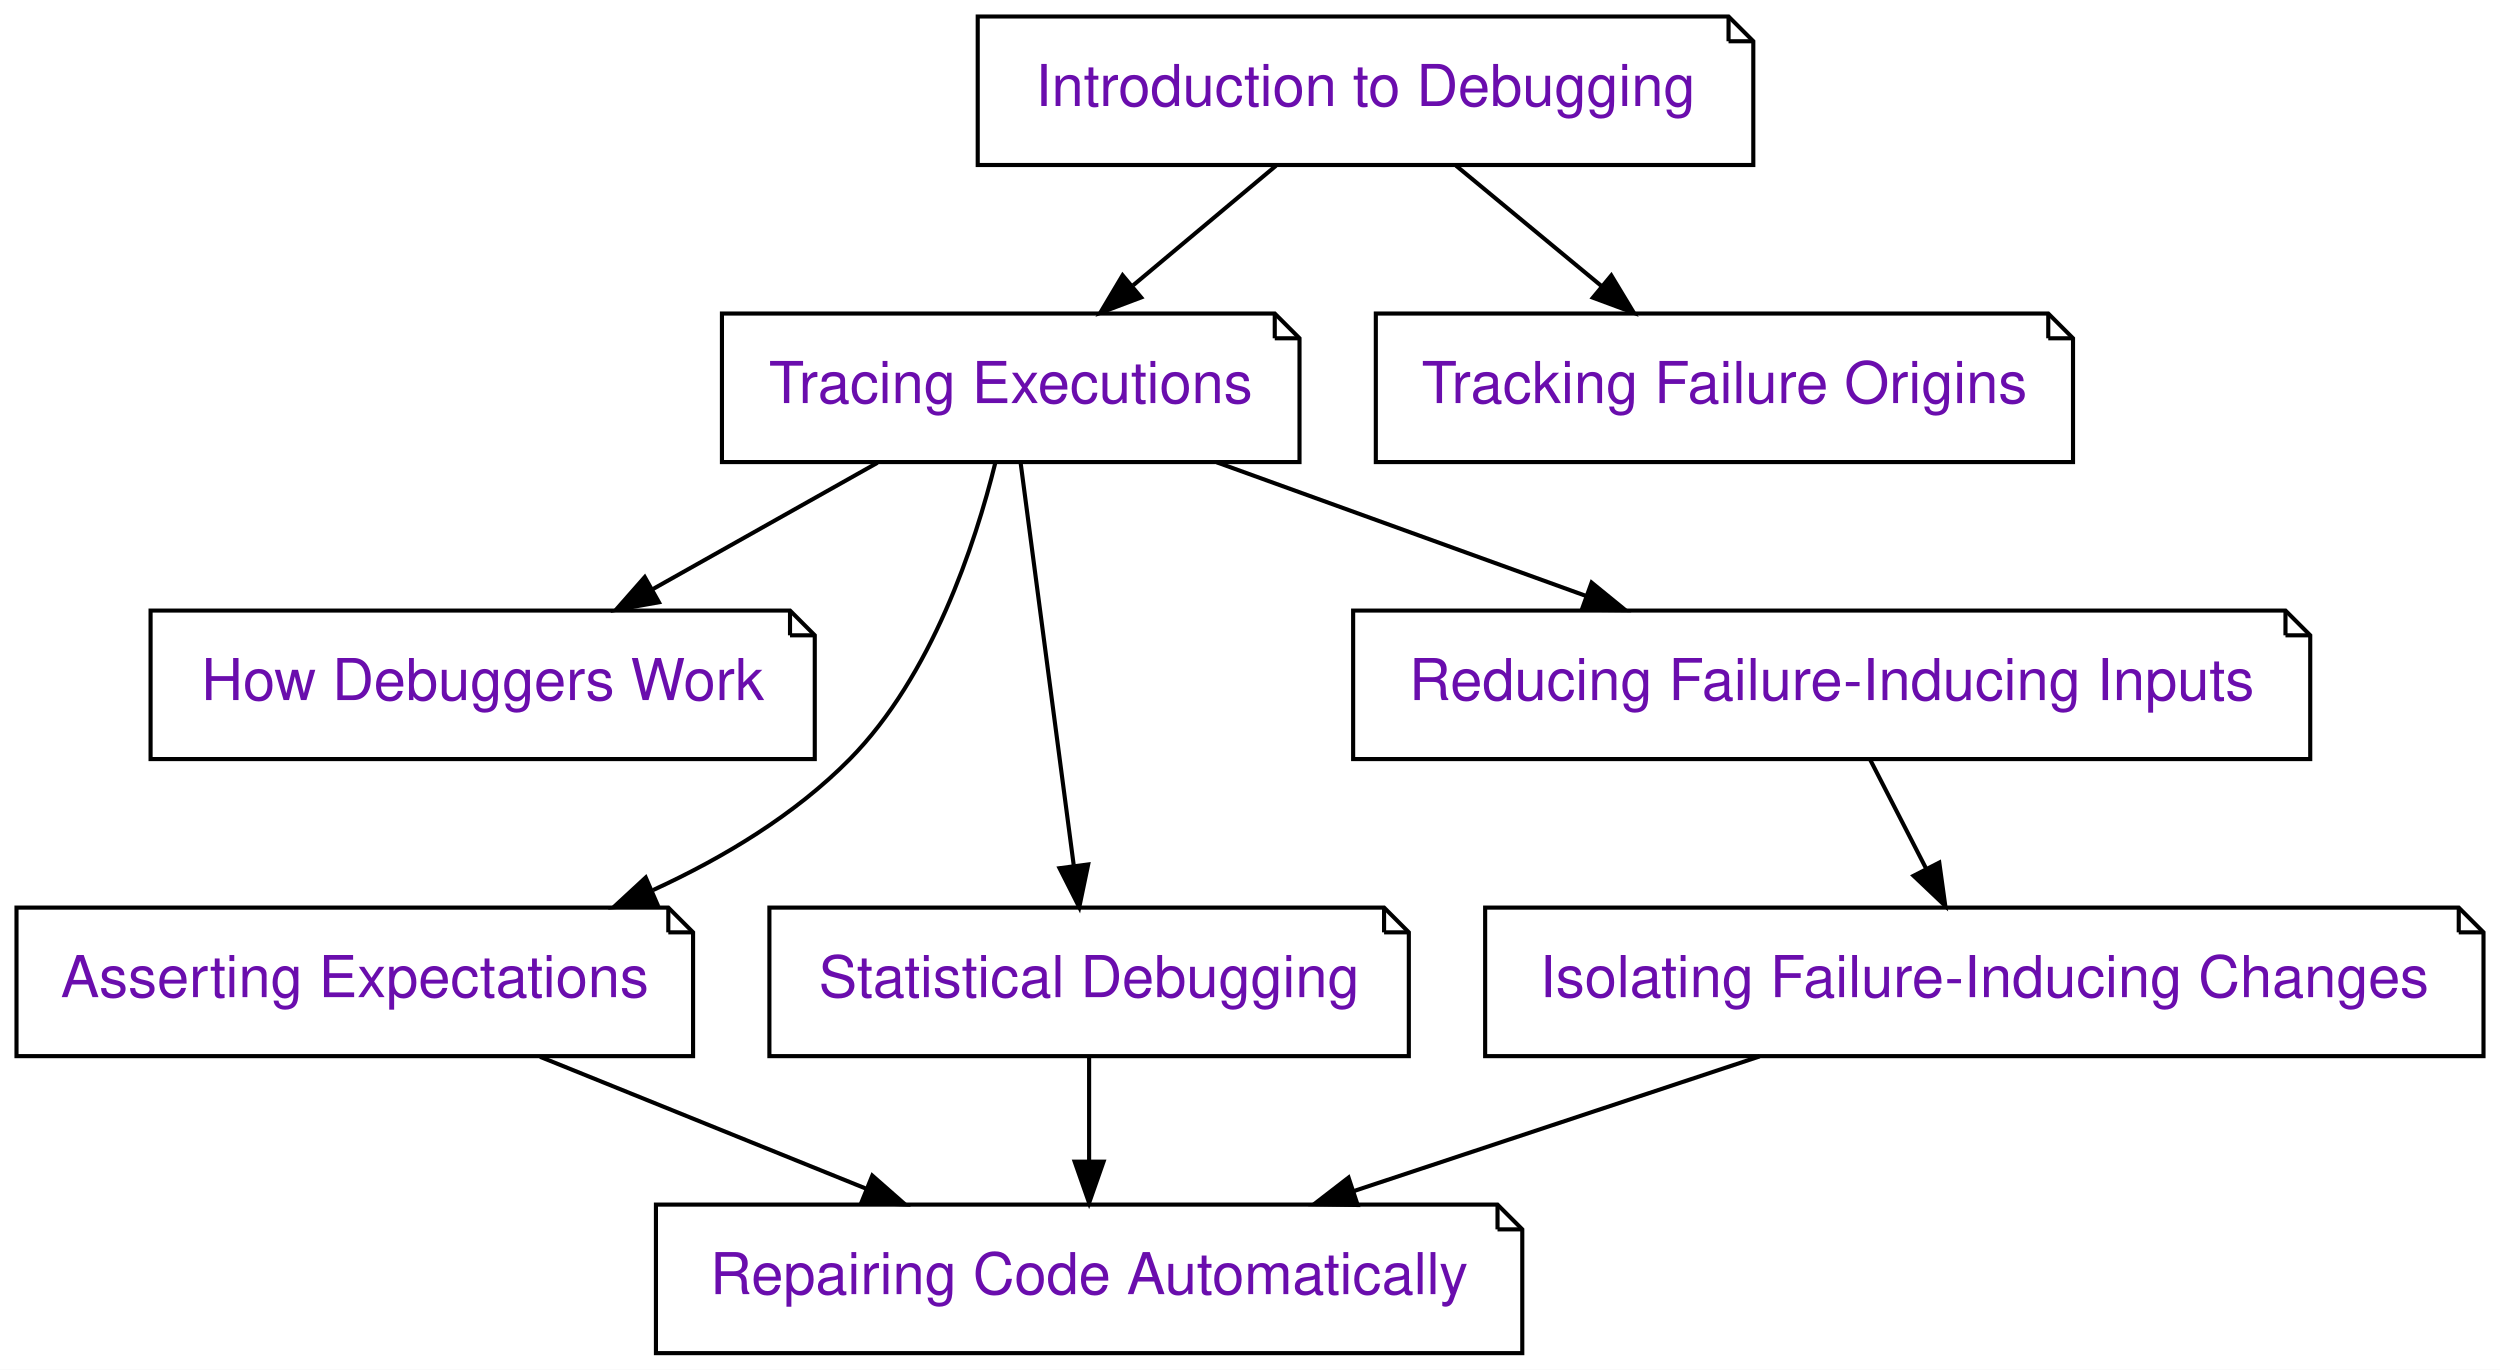
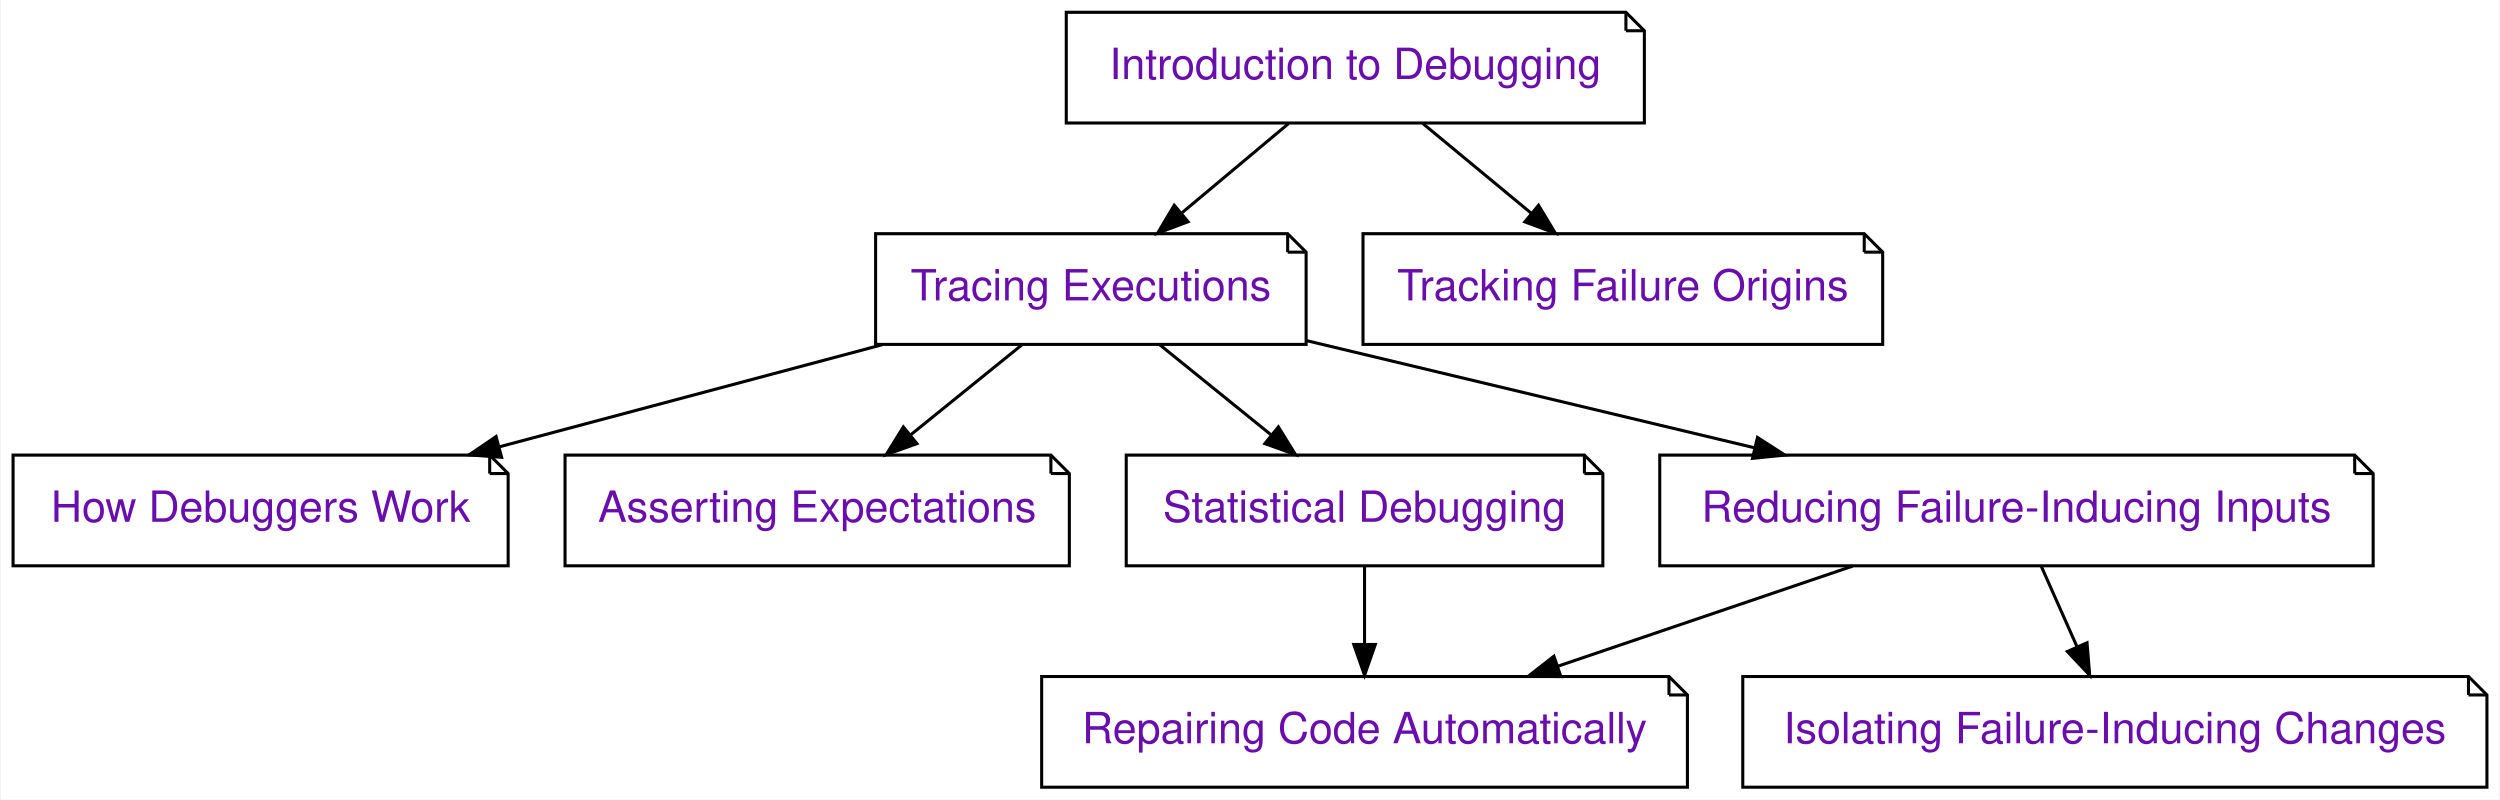
- <svg xmlns="http://www.w3.org/2000/svg" xmlns:xlink="http://www.w3.org/1999/xlink" width="606pt" height="332pt" viewBox="0.00 0.00 606.00 332.00">
-   <g id="graph0" class="graph" transform="scale(1 1) rotate(0) translate(4 328)">
-     <polygon fill="#ffffff" stroke="transparent" points="-4,4 -4,-328 602,-328 602,4 -4,4" />
+ <svg xmlns="http://www.w3.org/2000/svg" xmlns:xlink="http://www.w3.org/1999/xlink" width="813pt" height="260pt" viewBox="0.00 0.00 812.50 260.00">
+   <g id="graph0" class="graph" transform="scale(1 1) rotate(0) translate(4 256)">
+     <polygon fill="#ffffff" stroke="transparent" points="-4,4 -4,-256 808.5,-256 808.5,4 -4,4" />
    <g id="node1" class="node">
      <g id="a_node1">
        <a xlink:href="Tracer.ipynb" xlink:title="Tracer">
-           <polygon fill="#ffffff" stroke="#000000" points="305,-252 171,-252 171,-216 311,-216 311,-246 305,-252" />
-           <polyline fill="none" stroke="#000000" points="305,-252 305,-246 " />
-           <polyline fill="none" stroke="#000000" points="311,-246 305,-246 " />
-           <text text-anchor="middle" x="241" y="-230.3" font-family="Raleway, Helvetica, Arial, sans-serif" font-size="14.00" fill="#6a0dad">Tracing Executions</text>
+           <polygon fill="#ffffff" stroke="#000000" points="414.5,-180 280.5,-180 280.5,-144 420.5,-144 420.5,-174 414.5,-180" />
+           <polyline fill="none" stroke="#000000" points="414.5,-180 414.5,-174 " />
+           <polyline fill="none" stroke="#000000" points="420.5,-174 414.5,-174 " />
+           <text text-anchor="middle" x="350.5" y="-158.3" font-family="Raleway, Helvetica, Arial, sans-serif" font-size="14.00" fill="#6a0dad">Tracing Executions</text>
        </a>
      </g>
    </g>
    <g id="node2" class="node">
      <g id="a_node2">
        <a xlink:href="Debugger.ipynb" xlink:title="Debugger">
-           <polygon fill="#ffffff" stroke="#000000" points="187.5,-180 32.5,-180 32.5,-144 193.5,-144 193.5,-174 187.5,-180" />
-           <polyline fill="none" stroke="#000000" points="187.5,-180 187.5,-174 " />
-           <polyline fill="none" stroke="#000000" points="193.5,-174 187.5,-174 " />
-           <text text-anchor="middle" x="113" y="-158.3" font-family="Raleway, Helvetica, Arial, sans-serif" font-size="14.00" fill="#6a0dad">How Debuggers Work</text>
+           <polygon fill="#ffffff" stroke="#000000" points="155,-108 0,-108 0,-72 161,-72 161,-102 155,-108" />
+           <polyline fill="none" stroke="#000000" points="155,-108 155,-102 " />
+           <polyline fill="none" stroke="#000000" points="161,-102 155,-102 " />
+           <text text-anchor="middle" x="80.5" y="-86.3" font-family="Raleway, Helvetica, Arial, sans-serif" font-size="14.00" fill="#6a0dad">How Debuggers Work</text>
        </a>
      </g>
    </g>
    <g id="edge1" class="edge">
-       <path fill="none" stroke="#000000" d="M208.7,-215.831C192.177,-206.537 171.881,-195.121 154.239,-185.197" />
-       <polygon fill="#000000" stroke="#000000" points="155.721,-182.015 145.29,-180.163 152.289,-188.116 155.721,-182.015" />
+       <path fill="none" stroke="#000000" d="M282.716,-143.924C244.843,-133.825 197.493,-121.198 158.135,-110.703" />
+       <polygon fill="#000000" stroke="#000000" points="158.876,-107.278 148.312,-108.083 157.072,-114.042 158.876,-107.278" />
    </g>
    <g id="node3" class="node">
      <g id="a_node3">
        <a xlink:href="Assertions.ipynb" xlink:title="Assertions">
-           <polygon fill="#ffffff" stroke="#000000" points="158,-108 0,-108 0,-72 164,-72 164,-102 158,-108" />
-           <polyline fill="none" stroke="#000000" points="158,-108 158,-102 " />
-           <polyline fill="none" stroke="#000000" points="164,-102 158,-102 " />
-           <text text-anchor="middle" x="82" y="-86.3" font-family="Raleway, Helvetica, Arial, sans-serif" font-size="14.00" fill="#6a0dad">Asserting Expectations</text>
+           <polygon fill="#ffffff" stroke="#000000" points="337.5,-108 179.5,-108 179.5,-72 343.5,-72 343.5,-102 337.5,-108" />
+           <polyline fill="none" stroke="#000000" points="337.5,-108 337.5,-102 " />
+           <polyline fill="none" stroke="#000000" points="343.5,-102 337.5,-102 " />
+           <text text-anchor="middle" x="261.5" y="-86.3" font-family="Raleway, Helvetica, Arial, sans-serif" font-size="14.00" fill="#6a0dad">Asserting Expectations</text>
        </a>
      </g>
    </g>
    <g id="edge2" class="edge">
-       <path fill="none" stroke="#000000" d="M237.288,-215.913C232.355,-195.994 221.849,-164.127 202,-144 188.736,-130.55 171.521,-120.154 154.291,-112.244" />
-       <polygon fill="#000000" stroke="#000000" points="155.31,-108.871 144.743,-108.101 152.524,-115.292 155.31,-108.871" />
+       <path fill="none" stroke="#000000" d="M328.041,-143.831C317.079,-134.963 303.73,-124.164 291.873,-114.572" />
+       <polygon fill="#000000" stroke="#000000" points="293.927,-111.731 283.951,-108.163 289.524,-117.173 293.927,-111.731" />
    </g>
    <g id="node4" class="node">
      <g id="a_node4">
        <a xlink:href="StatisticalDebugger.ipynb" xlink:title="StatisticalDebugger">
-           <polygon fill="#ffffff" stroke="#000000" points="331.5,-108 182.5,-108 182.5,-72 337.5,-72 337.5,-102 331.5,-108" />
-           <polyline fill="none" stroke="#000000" points="331.5,-108 331.5,-102 " />
-           <polyline fill="none" stroke="#000000" points="337.5,-102 331.5,-102 " />
-           <text text-anchor="middle" x="260" y="-86.3" font-family="Raleway, Helvetica, Arial, sans-serif" font-size="14.00" fill="#6a0dad">Statistical Debugging</text>
+           <polygon fill="#ffffff" stroke="#000000" points="511,-108 362,-108 362,-72 517,-72 517,-102 511,-108" />
+           <polyline fill="none" stroke="#000000" points="511,-108 511,-102 " />
+           <polyline fill="none" stroke="#000000" points="517,-102 511,-102 " />
+           <text text-anchor="middle" x="439.5" y="-86.3" font-family="Raleway, Helvetica, Arial, sans-serif" font-size="14.00" fill="#6a0dad">Statistical Debugging</text>
        </a>
      </g>
    </g>
    <g id="edge3" class="edge">
-       <path fill="none" stroke="#000000" d="M243.406,-215.762C246.647,-191.201 252.446,-147.247 256.259,-118.354" />
-       <polygon fill="#000000" stroke="#000000" points="259.775,-118.462 257.613,-108.09 252.835,-117.546 259.775,-118.462" />
+       <path fill="none" stroke="#000000" d="M372.959,-143.831C383.921,-134.963 397.27,-124.164 409.127,-114.572" />
+       <polygon fill="#000000" stroke="#000000" points="411.476,-117.173 417.049,-108.163 407.073,-111.731 411.476,-117.173" />
    </g>
    <g id="node5" class="node">
      <g id="a_node5">
        <a xlink:href="DeltaDebugger.ipynb" xlink:title="DeltaDebugger">
-           <polygon fill="#ffffff" stroke="#000000" points="550,-180 324,-180 324,-144 556,-144 556,-174 550,-180" />
-           <polyline fill="none" stroke="#000000" points="550,-180 550,-174 " />
-           <polyline fill="none" stroke="#000000" points="556,-174 550,-174 " />
-           <text text-anchor="middle" x="440" y="-158.3" font-family="Raleway, Helvetica, Arial, sans-serif" font-size="14.00" fill="#6a0dad">Reducing Failure-Inducing Inputs</text>
+           <polygon fill="#ffffff" stroke="#000000" points="761.5,-108 535.5,-108 535.5,-72 767.5,-72 767.5,-102 761.5,-108" />
+           <polyline fill="none" stroke="#000000" points="761.5,-108 761.5,-102 " />
+           <polyline fill="none" stroke="#000000" points="767.5,-102 761.5,-102 " />
+           <text text-anchor="middle" x="651.5" y="-86.3" font-family="Raleway, Helvetica, Arial, sans-serif" font-size="14.00" fill="#6a0dad">Reducing Failure-Inducing Inputs</text>
        </a>
      </g>
    </g>
    <g id="edge4" class="edge">
-       <path fill="none" stroke="#000000" d="M290.959,-215.924C318.164,-206.082 352.002,-193.839 380.556,-183.507" />
-       <polygon fill="#000000" stroke="#000000" points="381.808,-186.777 390.02,-180.083 379.426,-180.194 381.808,-186.777" />
+       <path fill="none" stroke="#000000" d="M420.691,-145.21C464.146,-134.816 520.233,-121.4 566.236,-110.395" />
+       <polygon fill="#000000" stroke="#000000" points="567.279,-113.745 576.191,-108.014 565.651,-106.937 567.279,-113.745" />
    </g>
    <g id="node8" class="node">
      <g id="a_node8">
        <a xlink:href="Repairer.ipynb" xlink:title="Repairer">
-           <polygon fill="#ffffff" stroke="#000000" points="359,-36 155,-36 155,0 365,0 365,-30 359,-36" />
-           <polyline fill="none" stroke="#000000" points="359,-36 359,-30 " />
-           <polyline fill="none" stroke="#000000" points="365,-30 359,-30 " />
-           <text text-anchor="middle" x="260" y="-14.3" font-family="Raleway, Helvetica, Arial, sans-serif" font-size="14.00" fill="#6a0dad">Repairing Code Automatically</text>
+           <polygon fill="#ffffff" stroke="#000000" points="538.5,-36 334.5,-36 334.5,0 544.5,0 544.5,-30 538.5,-36" />
+           <polyline fill="none" stroke="#000000" points="538.5,-36 538.5,-30 " />
+           <polyline fill="none" stroke="#000000" points="544.5,-30 538.5,-30 " />
+           <text text-anchor="middle" x="439.5" y="-14.3" font-family="Raleway, Helvetica, Arial, sans-serif" font-size="14.00" fill="#6a0dad">Repairing Code Automatically</text>
        </a>
      </g>
    </g>
    <g id="edge7" class="edge">
-       <path fill="none" stroke="#000000" d="M126.917,-71.831C150.935,-62.116 180.683,-50.083 205.959,-39.859" />
-       <polygon fill="#000000" stroke="#000000" points="207.448,-43.032 215.406,-36.038 204.823,-36.543 207.448,-43.032" />
+       <path fill="none" stroke="#000000" d="M439.5,-71.831C439.5,-64.131 439.5,-54.974 439.5,-46.417" />
+       <polygon fill="#000000" stroke="#000000" points="443,-46.413 439.5,-36.413 436,-46.413 443,-46.413" />
    </g>
-     <g id="edge8" class="edge">
-       <path fill="none" stroke="#000000" d="M260,-71.831C260,-64.131 260,-54.974 260,-46.417" />
-       <polygon fill="#000000" stroke="#000000" points="263.5,-46.413 260,-36.413 256.5,-46.413 263.5,-46.413" />
+     <g id="edge9" class="edge">
+       <path fill="none" stroke="#000000" d="M598.277,-71.924C569.169,-62.039 532.933,-49.732 502.431,-39.373" />
+       <polygon fill="#000000" stroke="#000000" points="503.339,-35.985 492.745,-36.083 501.088,-42.613 503.339,-35.985" />
    </g>
    <g id="node9" class="node">
      <g id="a_node9">
        <a xlink:href="ChangeDebugger.ipynb" xlink:title="ChangeDebugger">
-           <polygon fill="#ffffff" stroke="#000000" points="592,-108 356,-108 356,-72 598,-72 598,-102 592,-108" />
-           <polyline fill="none" stroke="#000000" points="592,-108 592,-102 " />
-           <polyline fill="none" stroke="#000000" points="598,-102 592,-102 " />
-           <text text-anchor="middle" x="477" y="-86.3" font-family="Raleway, Helvetica, Arial, sans-serif" font-size="14.00" fill="#6a0dad">Isolating Failure-Inducing Changes</text>
+           <polygon fill="#ffffff" stroke="#000000" points="798.5,-36 562.5,-36 562.5,0 804.5,0 804.5,-30 798.5,-36" />
+           <polyline fill="none" stroke="#000000" points="798.5,-36 798.5,-30 " />
+           <polyline fill="none" stroke="#000000" points="804.5,-30 798.5,-30 " />
+           <text text-anchor="middle" x="683.5" y="-14.3" font-family="Raleway, Helvetica, Arial, sans-serif" font-size="14.00" fill="#6a0dad">Isolating Failure-Inducing Changes</text>
        </a>
      </g>
    </g>
-     <g id="edge9" class="edge">
-       <path fill="none" stroke="#000000" d="M449.337,-143.831C453.424,-135.877 458.31,-126.369 462.831,-117.572" />
-       <polygon fill="#000000" stroke="#000000" points="466.08,-118.907 467.538,-108.413 459.854,-115.708 466.08,-118.907" />
+     <g id="edge8" class="edge">
+       <path fill="none" stroke="#000000" d="M659.575,-71.831C663.11,-63.877 667.336,-54.369 671.246,-45.572" />
+       <polygon fill="#000000" stroke="#000000" points="674.453,-46.973 675.316,-36.413 668.057,-44.13 674.453,-46.973" />
    </g>
    <g id="node6" class="node">
      <g id="a_node6">
        <a xlink:href="Intro_Debugging.ipynb" xlink:title="Intro_Debugging">
-           <polygon fill="#ffffff" stroke="#000000" points="415,-324 233,-324 233,-288 421,-288 421,-318 415,-324" />
-           <polyline fill="none" stroke="#000000" points="415,-324 415,-318 " />
-           <polyline fill="none" stroke="#000000" points="421,-318 415,-318 " />
-           <text text-anchor="middle" x="327" y="-302.3" font-family="Raleway, Helvetica, Arial, sans-serif" font-size="14.00" fill="#6a0dad">Introduction to Debugging</text>
+           <polygon fill="#ffffff" stroke="#000000" points="524.5,-252 342.5,-252 342.5,-216 530.5,-216 530.5,-246 524.5,-252" />
+           <polyline fill="none" stroke="#000000" points="524.5,-252 524.5,-246 " />
+           <polyline fill="none" stroke="#000000" points="530.5,-246 524.5,-246 " />
+           <text text-anchor="middle" x="436.5" y="-230.3" font-family="Raleway, Helvetica, Arial, sans-serif" font-size="14.00" fill="#6a0dad">Introduction to Debugging</text>
        </a>
      </g>
    </g>
    <g id="edge5" class="edge">
-       <path fill="none" stroke="#000000" d="M305.299,-287.831C294.808,-279.048 282.055,-268.371 270.681,-258.849" />
-       <polygon fill="#000000" stroke="#000000" points="272.609,-255.899 262.695,-252.163 268.115,-261.266 272.609,-255.899" />
+       <path fill="none" stroke="#000000" d="M414.799,-215.831C404.308,-207.048 391.555,-196.371 380.181,-186.849" />
+       <polygon fill="#000000" stroke="#000000" points="382.109,-183.899 372.195,-180.163 377.615,-189.266 382.109,-183.899" />
    </g>
    <g id="node7" class="node">
      <g id="a_node7">
        <a xlink:href="Slicer.ipynb" xlink:title="Slicer">
-           <polygon fill="#ffffff" stroke="#000000" points="492.5,-252 329.5,-252 329.5,-216 498.5,-216 498.5,-246 492.5,-252" />
-           <polyline fill="none" stroke="#000000" points="492.5,-252 492.5,-246 " />
-           <polyline fill="none" stroke="#000000" points="498.5,-246 492.5,-246 " />
-           <text text-anchor="middle" x="414" y="-230.3" font-family="Raleway, Helvetica, Arial, sans-serif" font-size="14.00" fill="#6a0dad">Tracking Failure Origins</text>
+           <polygon fill="#ffffff" stroke="#000000" points="602,-180 439,-180 439,-144 608,-144 608,-174 602,-180" />
+           <polyline fill="none" stroke="#000000" points="602,-180 602,-174 " />
+           <polyline fill="none" stroke="#000000" points="608,-174 602,-174 " />
+           <text text-anchor="middle" x="523.5" y="-158.3" font-family="Raleway, Helvetica, Arial, sans-serif" font-size="14.00" fill="#6a0dad">Tracking Failure Origins</text>
        </a>
      </g>
    </g>
    <g id="edge6" class="edge">
-       <path fill="none" stroke="#000000" d="M348.954,-287.831C359.67,-278.963 372.719,-268.164 384.309,-258.572" />
-       <polygon fill="#000000" stroke="#000000" points="386.581,-261.235 392.053,-252.163 382.118,-255.842 386.581,-261.235" />
-     </g>
-     <g id="edge10" class="edge">
-       <path fill="none" stroke="#000000" d="M422.522,-71.924C392.599,-61.996 355.316,-49.626 324.01,-39.238" />
-       <polygon fill="#000000" stroke="#000000" points="325.094,-35.91 314.501,-36.083 322.89,-42.554 325.094,-35.91" />
+       <path fill="none" stroke="#000000" d="M458.454,-215.831C469.17,-206.963 482.219,-196.164 493.809,-186.572" />
+       <polygon fill="#000000" stroke="#000000" points="496.081,-189.235 501.553,-180.163 491.618,-183.842 496.081,-189.235" />
    </g>
  </g>
</svg>
